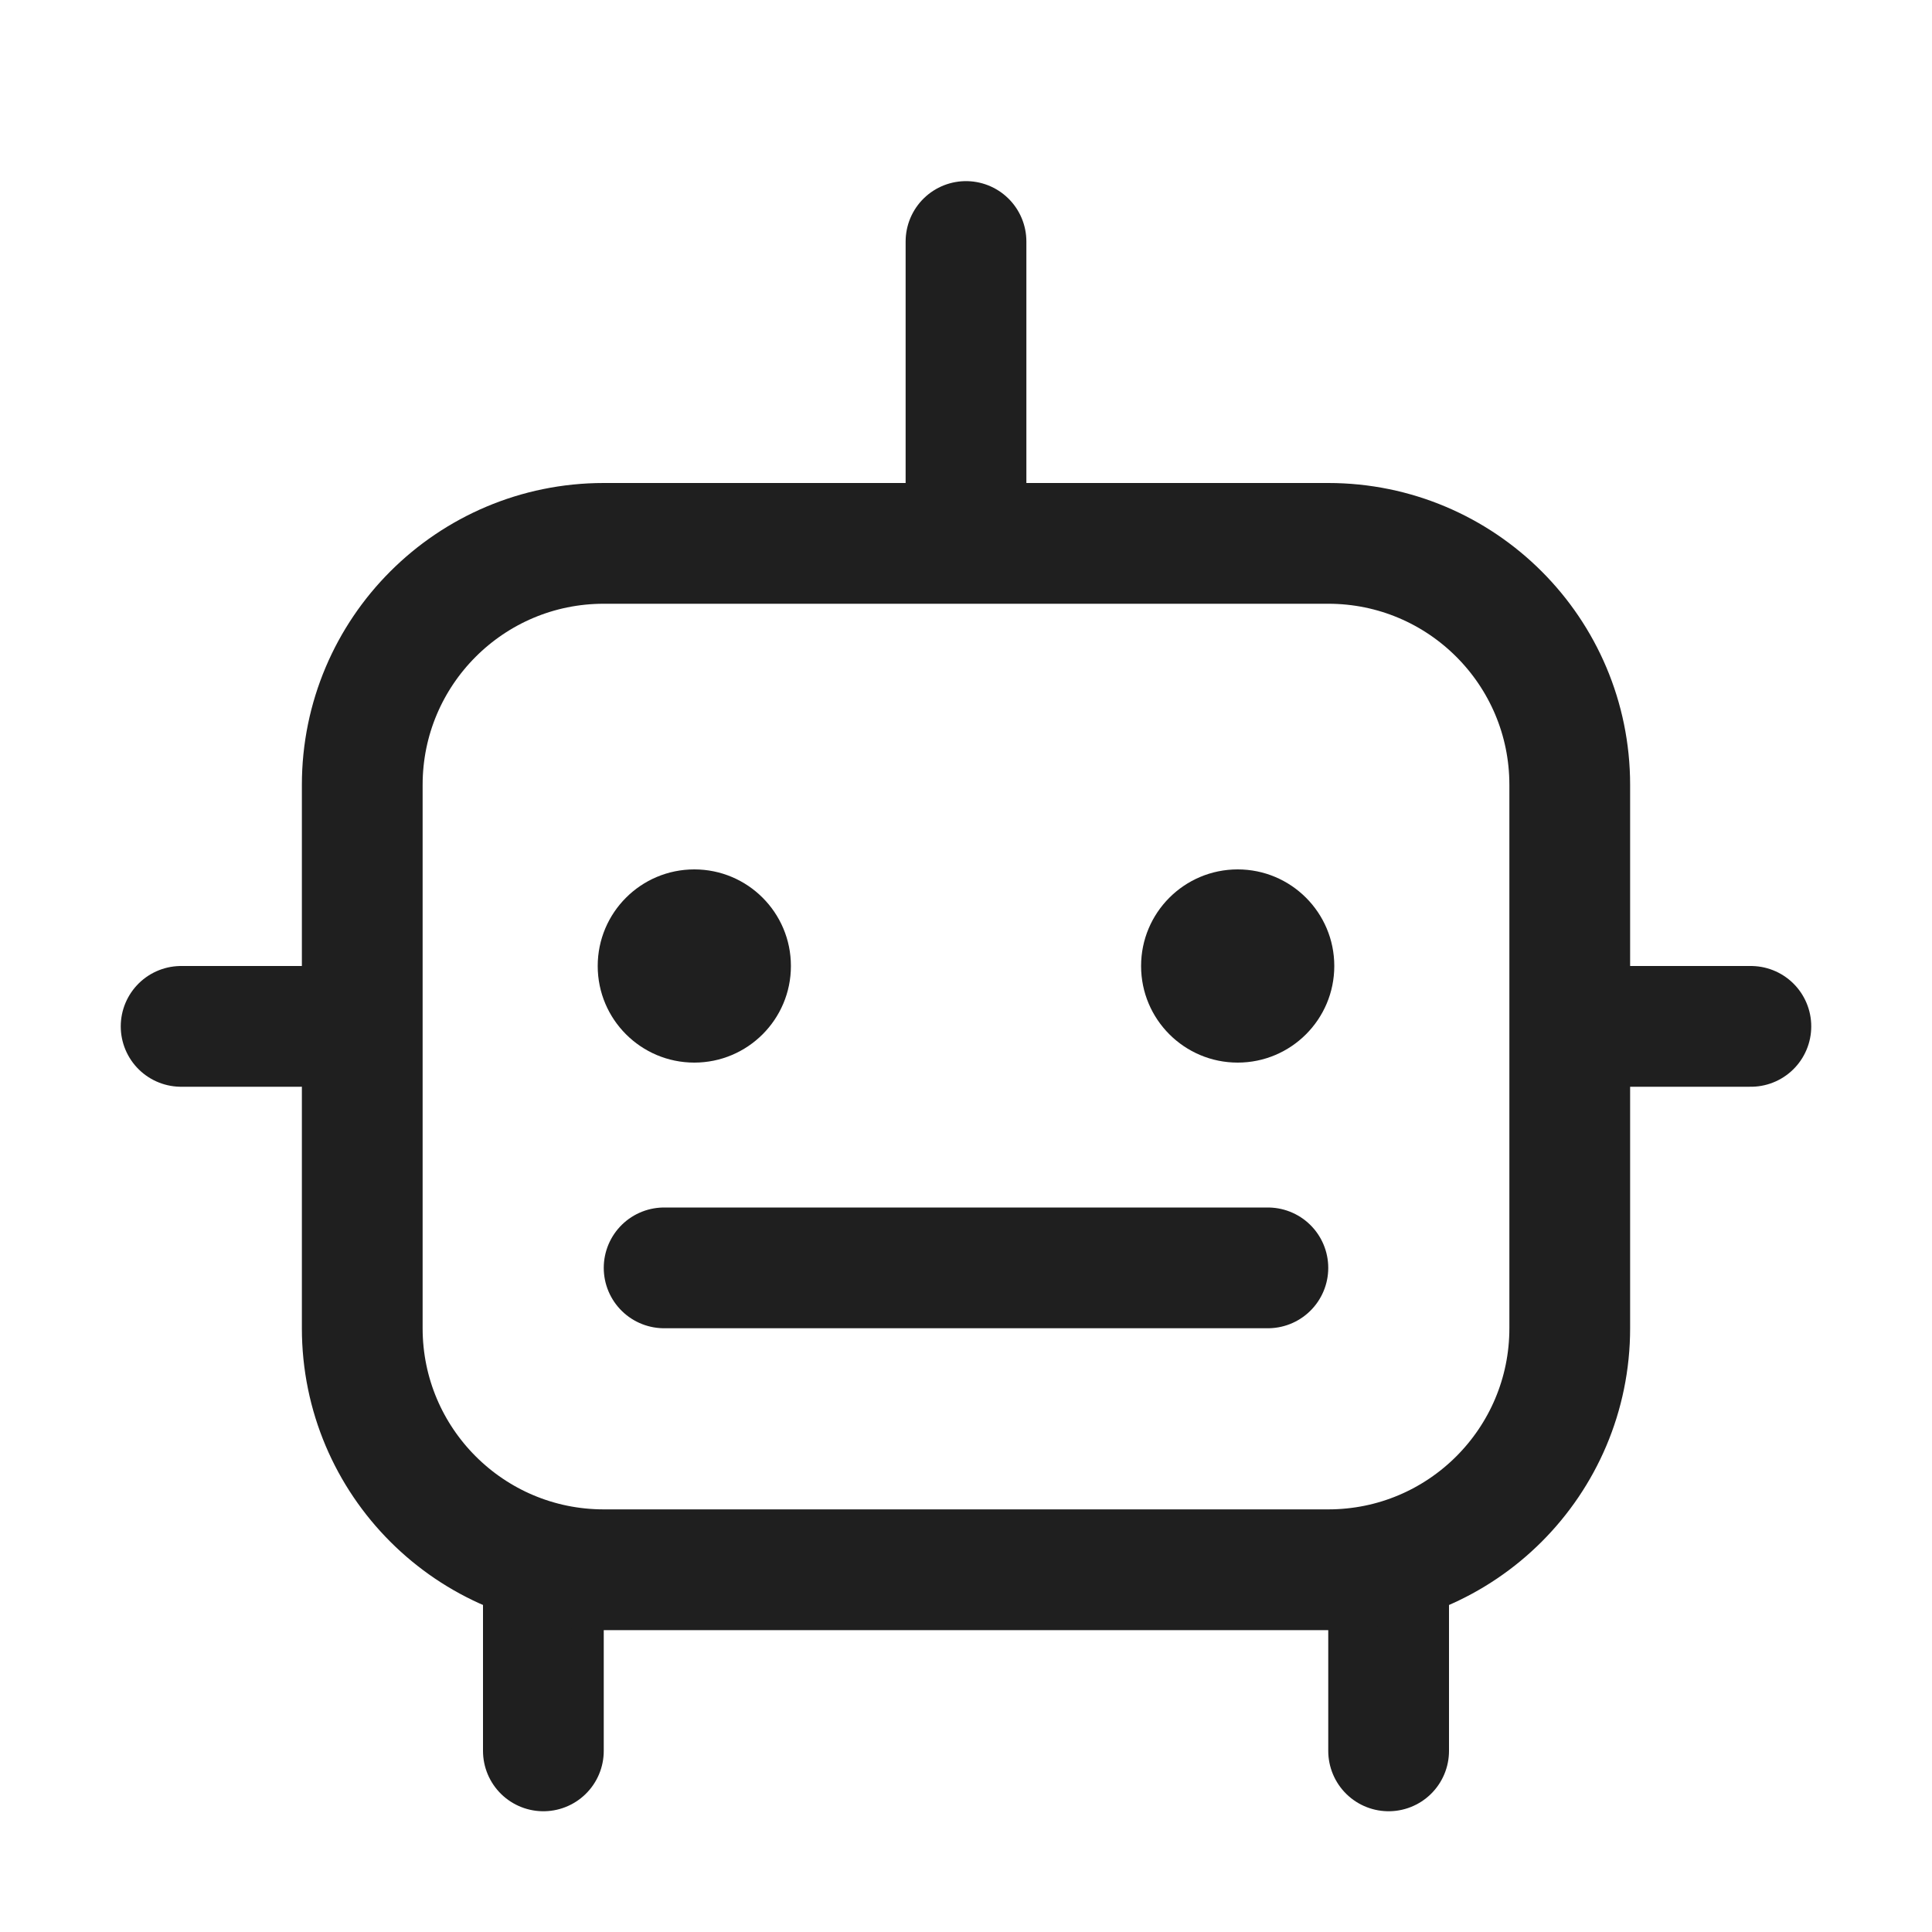
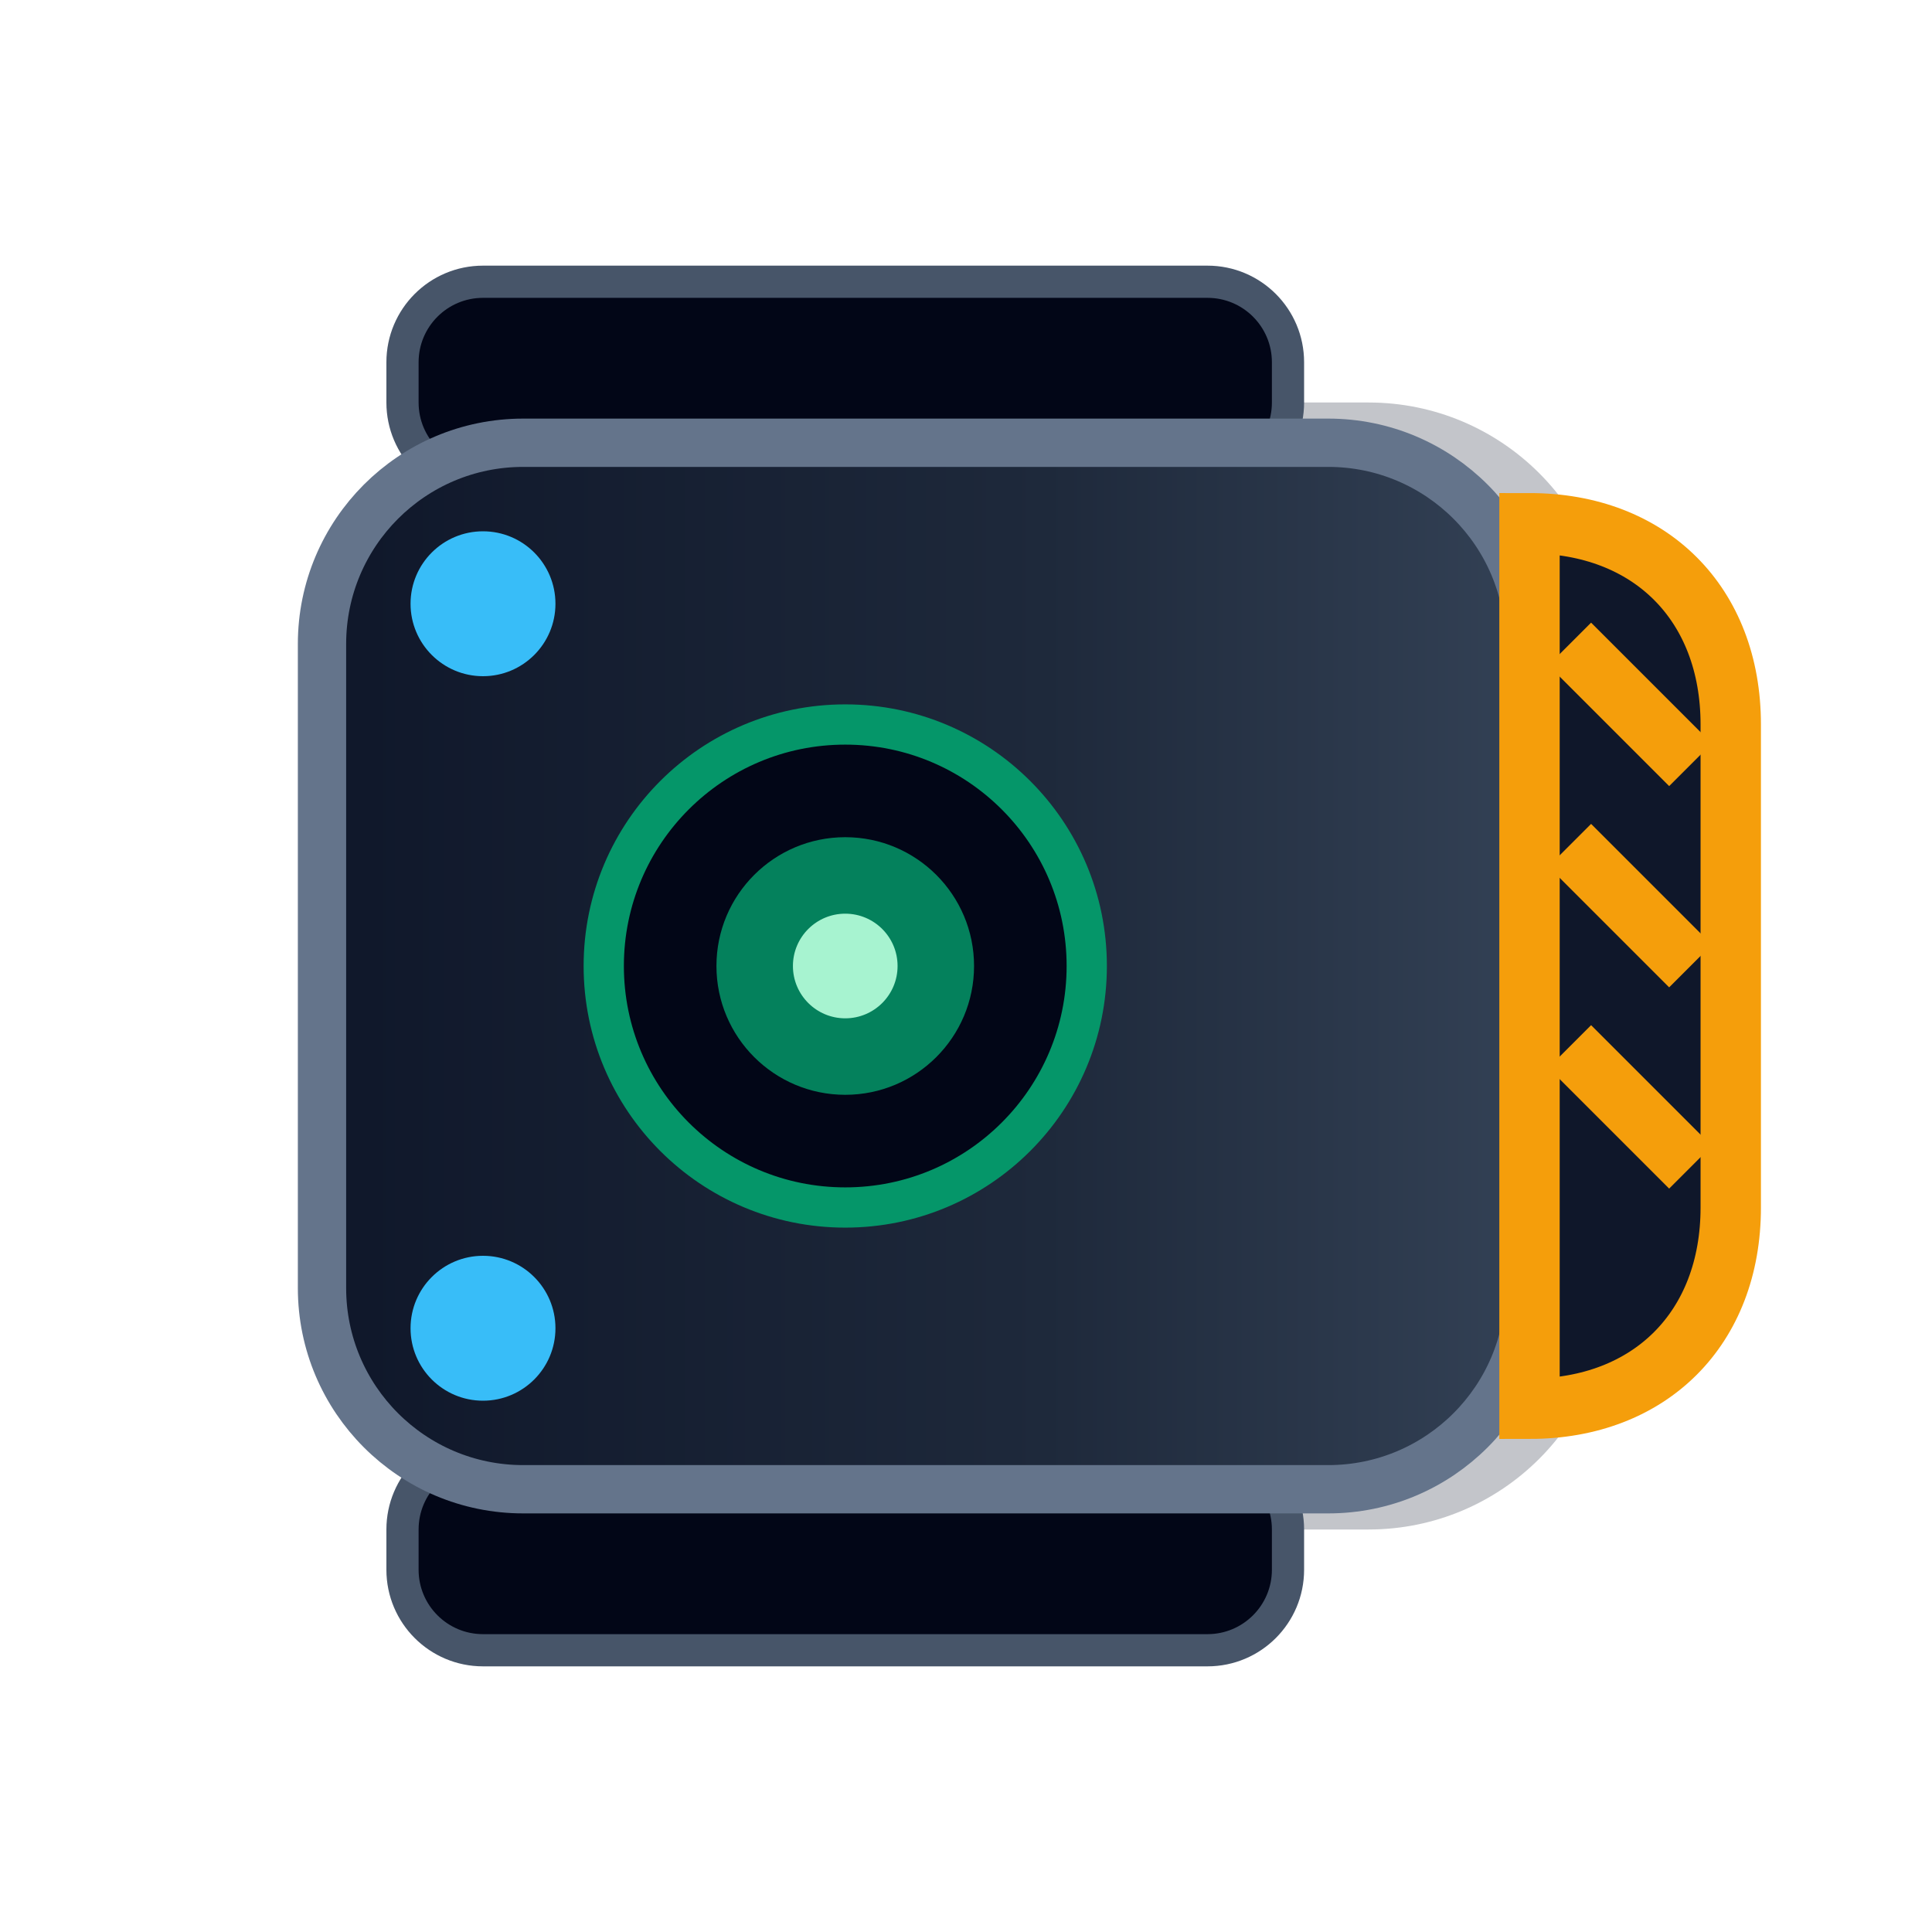
- <svg xmlns="http://www.w3.org/2000/svg" viewBox="0 0 32 32">
-   <g fill="none" stroke="#1f1f1f" stroke-width="2" stroke-linecap="round" stroke-linejoin="round">
-     <path d="M16 4v4M9 26v3m14-3v3M5 17H3m26 0h-2" />
-     <rect x="6" y="9" width="20" height="17" rx="4" />
-     <path d="M11 21h10" />
-   </g>
-   <circle fill="#1f1f1f" cx="11.5" cy="16" r="1.6" />
-   <circle fill="#1f1f1f" cx="20.5" cy="16" r="1.6" />
+ <svg xmlns="http://www.w3.org/2000/svg" viewBox="0 0 48 48" role="img" aria-label="Industrial Smart AGV Robot">
+   <defs>
+     <linearGradient id="robotBody" x1="0" y1="0" x2="1" y2="0">
+       <stop offset="0%" stop-color="#0f172a" />
+       <stop offset="60%" stop-color="#1e293b" />
+       <stop offset="100%" stop-color="#334155" />
+     </linearGradient>
+     <linearGradient id="bumperGrad" x1="0" y1="0" x2="0" y2="1">
+       <stop offset="0%" stop-color="#f59e0b" />
+       <stop offset="50%" stop-color="#0f172a" />
+       <stop offset="100%" stop-color="#f59e0b" />
+     </linearGradient>
+   </defs>
+   <rect x="8" y="10" width="32" height="28" rx="6" fill="#0f172a" opacity="0.25" />
+   <rect x="10" y="7" width="22" height="5" rx="2" fill="#020617" stroke="#475569" stroke-width="0.8" />
+   <rect x="10" y="36" width="22" height="5" rx="2" fill="#020617" stroke="#475569" stroke-width="0.8" />
+   <rect x="8" y="11" width="30" height="26" rx="5" fill="url(#robotBody)" stroke="#64748b" stroke-width="1.2" />
+   <path d="M 38,13 C 41,13 43,15 43,18 L 43,30 C 43,33 41,35 38,35 Z" fill="#0f172a" stroke="#f59e0b" stroke-width="1.5" />
+   <line x1="39" y1="16" x2="42" y2="19" stroke="#f59e0b" stroke-width="1.5" />
+   <line x1="39" y1="21" x2="42" y2="24" stroke="#f59e0b" stroke-width="1.5" />
+   <line x1="39" y1="26" x2="42" y2="29" stroke="#f59e0b" stroke-width="1.5" />
+   <circle cx="21" cy="24" r="6" fill="#020617" stroke="#059669" stroke-width="1" />
+   <circle cx="21" cy="24" r="3.2" fill="#059669" opacity="0.85" />
+   <circle cx="21" cy="24" r="1.3" fill="#a7f3d0" />
+   <circle cx="12" cy="15" r="1.8" fill="#38bdf8" />
+   <circle cx="12" cy="33" r="1.8" fill="#38bdf8" />
</svg>
